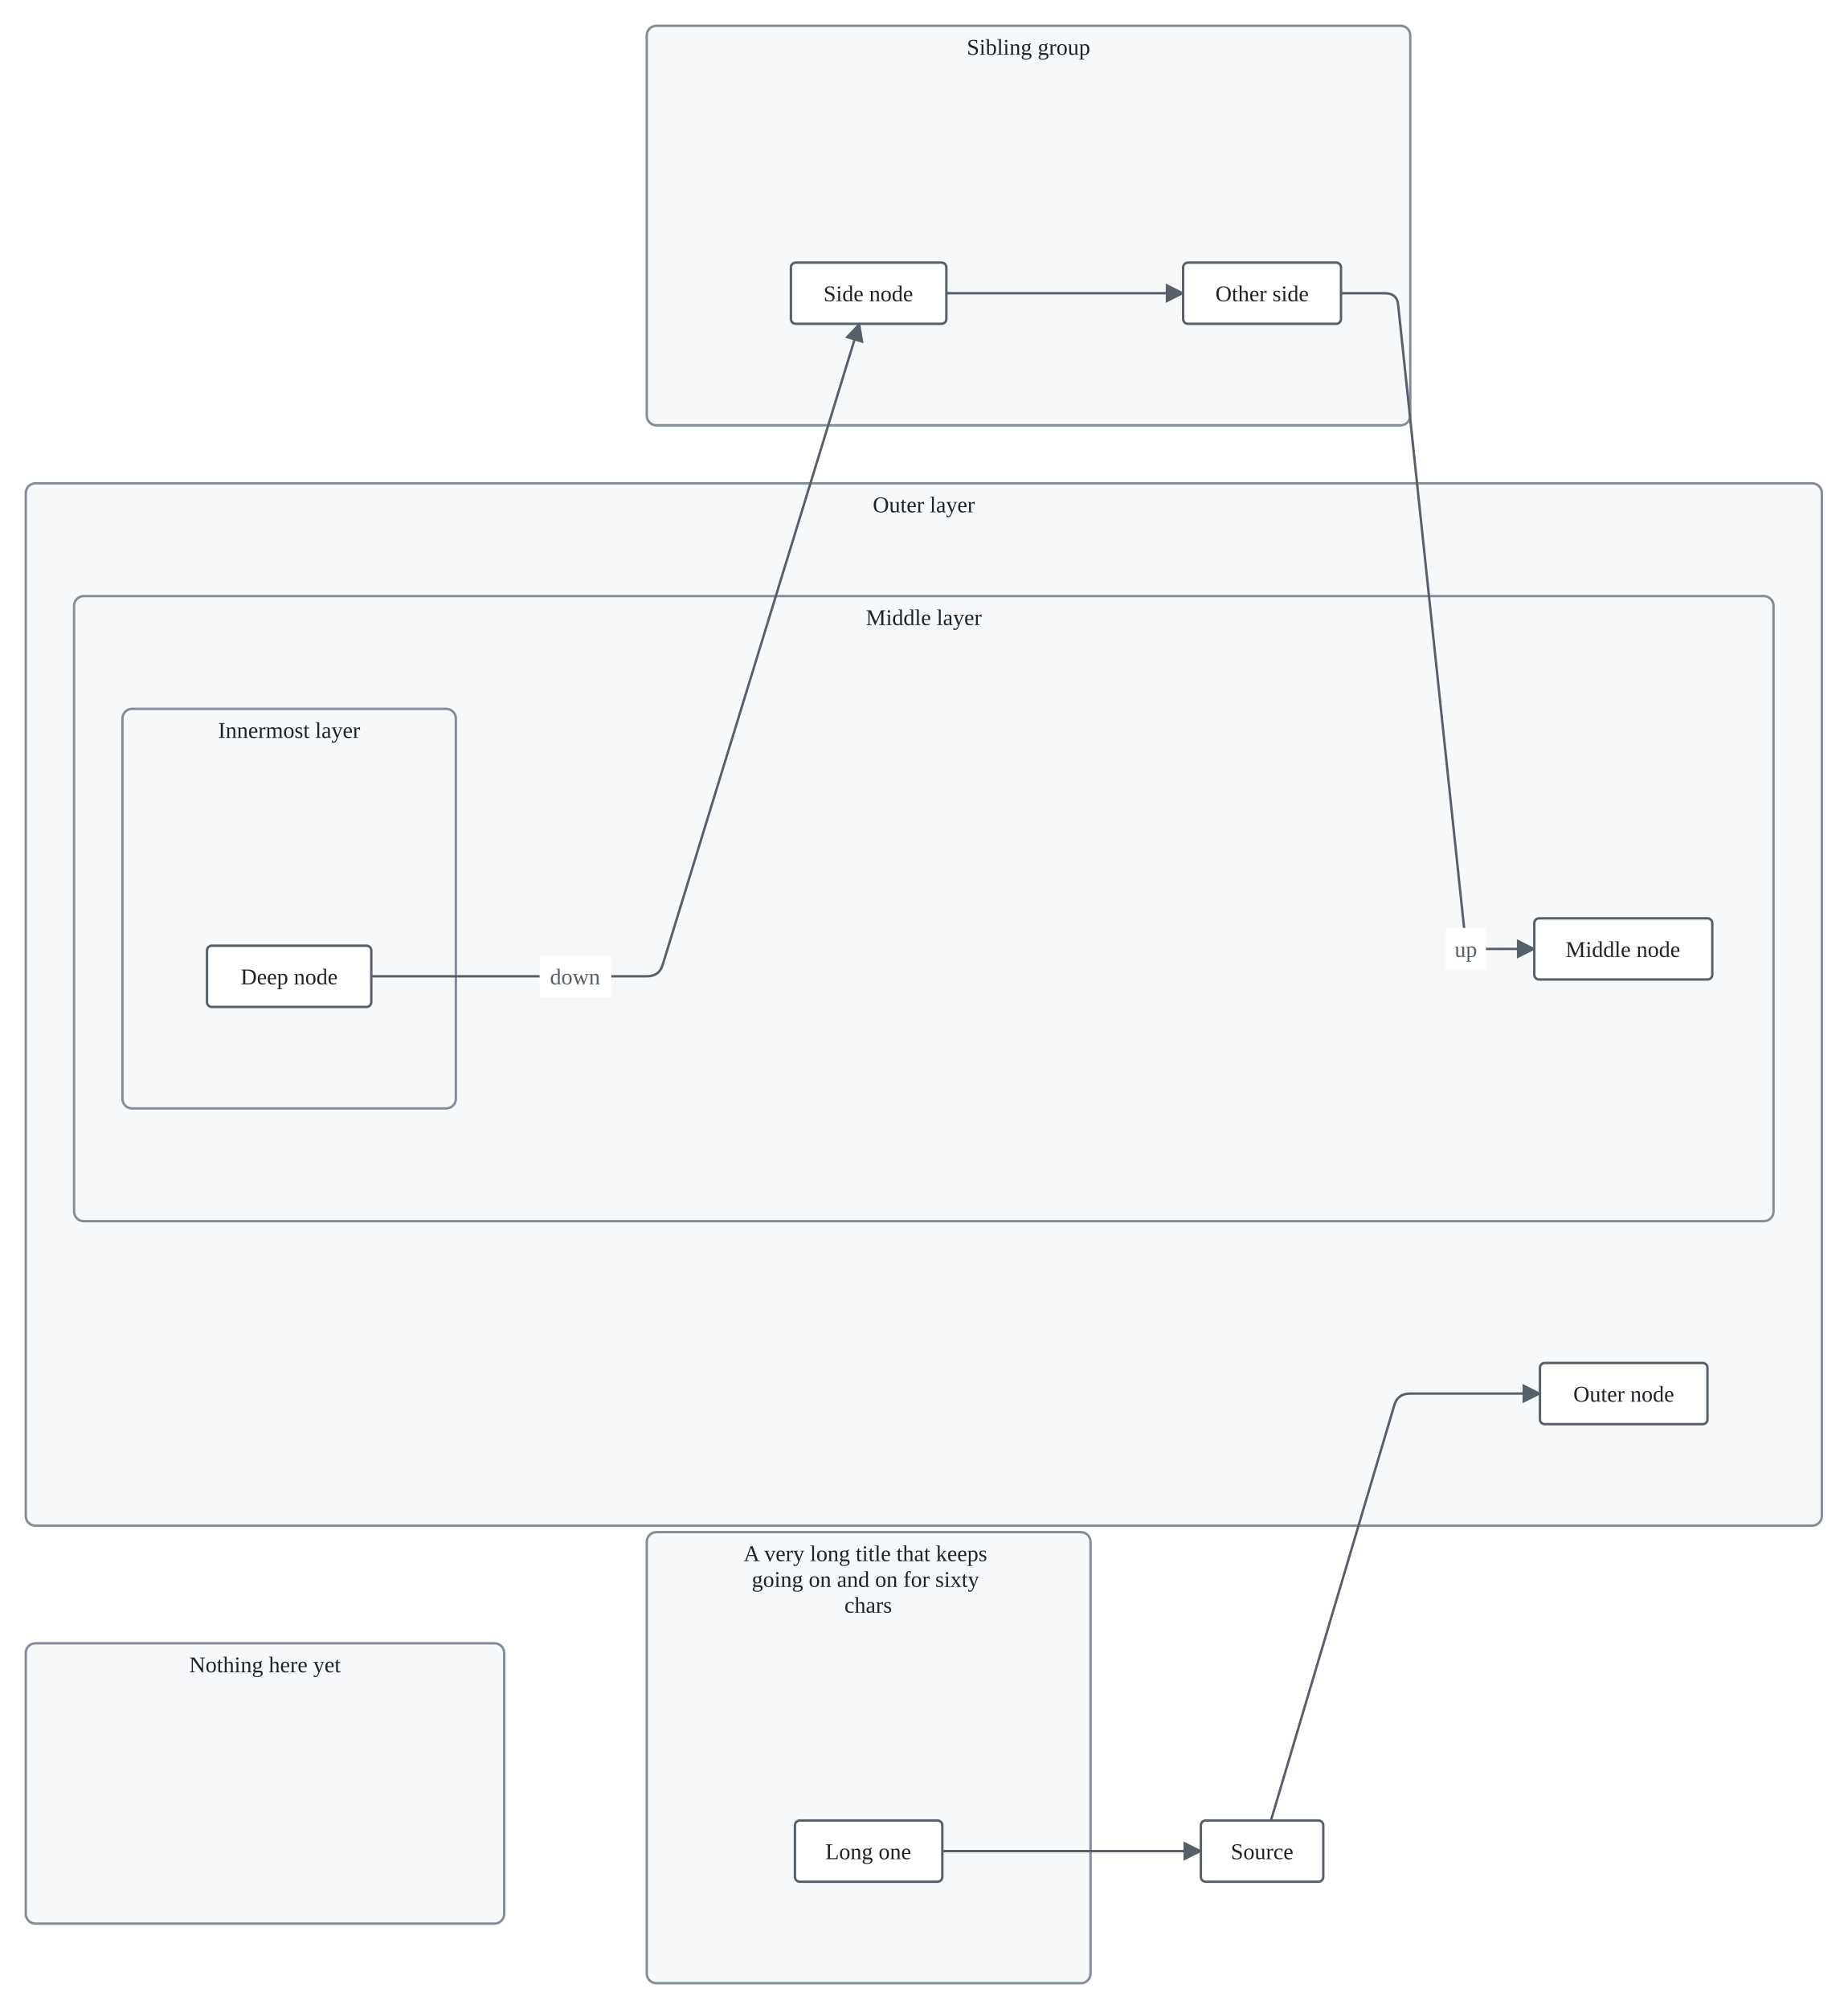
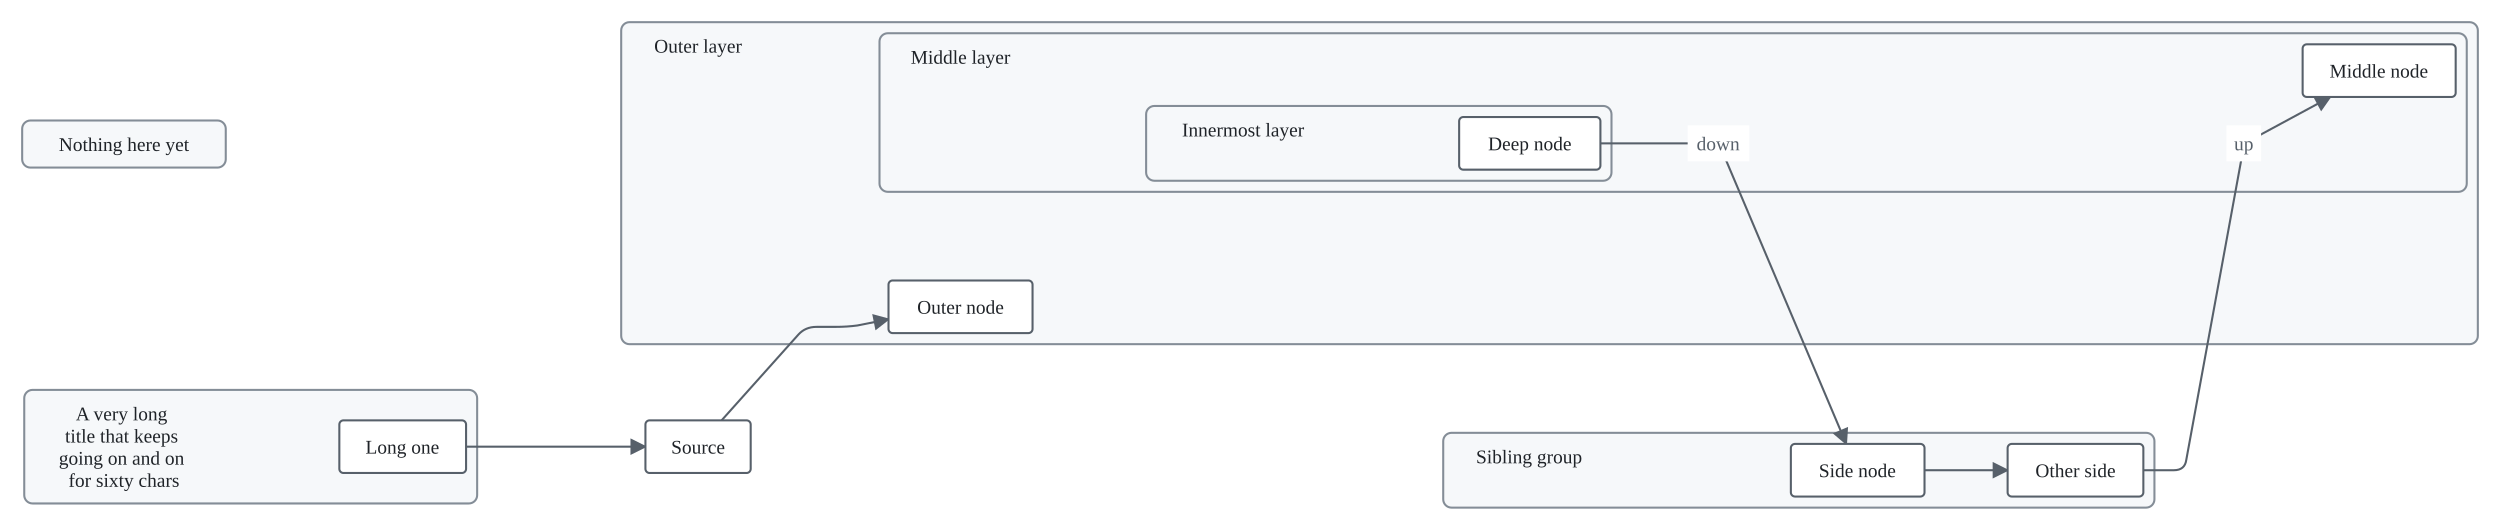
- <svg xmlns="http://www.w3.org/2000/svg" viewBox="0 0 1147 1247" role="img" aria-labelledby="vd-title vd-desc" class="vd-diagram" style="font-family:var(--vd-font,system-ui,sans-serif);font-size:14px">
+ <svg xmlns="http://www.w3.org/2000/svg" viewBox="0 0 1805 382.5" role="img" aria-labelledby="vd-title vd-desc" class="vd-diagram" style="font-family:var(--vd-font,system-ui,sans-serif);font-size:14px">
  <defs>
    <marker id="vd-arrow" viewBox="0 0 10 10" refX="9" refY="5" markerWidth="8" markerHeight="8" orient="auto">
      <path d="M0 0L10 5L0 10z" style="fill:var(--vd-edge,#57606a)" />
    </marker>
  </defs>
  <g class="vd-containers">
-     <rect class="vd-container" x="16" y="300" width="1115" height="647" rx="6" style="fill:var(--vd-container-fill,#f6f8fa);stroke:var(--vd-container-stroke,#848d97);stroke-width:1.5" />
-     <text class="vd-container-label" x="573.5" y="318" text-anchor="middle" style="fill:var(--vd-text,#1f2328);stroke:none">
-       <tspan x="573.5" dy="0">Outer layer</tspan>
+     <rect class="vd-container" x="448.5" y="16" width="1340.5" height="232.5" rx="6" style="fill:var(--vd-container-fill,#f6f8fa);stroke:var(--vd-container-stroke,#848d97);stroke-width:1.5" />
+     <text class="vd-container-label" x="504" y="38" text-anchor="middle" style="fill:var(--vd-text,#1f2328);stroke:none">
+       <tspan x="504" dy="0">Outer layer</tspan>
    </text>
-     <rect class="vd-container" x="401.5" y="16" width="474" height="248" rx="6" style="fill:var(--vd-container-fill,#f6f8fa);stroke:var(--vd-container-stroke,#848d97);stroke-width:1.5" />
-     <text class="vd-container-label" x="638.5" y="34" text-anchor="middle" style="fill:var(--vd-text,#1f2328);stroke:none">
-       <tspan x="638.5" dy="0">Sibling group</tspan>
+     <rect class="vd-container" x="1042" y="312.5" width="513.5" height="54" rx="6" style="fill:var(--vd-container-fill,#f6f8fa);stroke:var(--vd-container-stroke,#848d97);stroke-width:1.5" />
+     <text class="vd-container-label" x="1104" y="334.5" text-anchor="middle" style="fill:var(--vd-text,#1f2328);stroke:none">
+       <tspan x="1104" dy="0">Sibling group</tspan>
    </text>
-     <rect class="vd-container" x="16" y="1020" width="297" height="174" rx="6" style="fill:var(--vd-container-fill,#f6f8fa);stroke:var(--vd-container-stroke,#848d97);stroke-width:1.5" />
-     <text class="vd-container-label" x="164.5" y="1038" text-anchor="middle" style="fill:var(--vd-text,#1f2328);stroke:none">
-       <tspan x="164.5" dy="0">Nothing here yet</tspan>
+     <rect class="vd-container" x="16" y="87" width="147" height="34" rx="6" style="fill:var(--vd-container-fill,#f6f8fa);stroke:var(--vd-container-stroke,#848d97);stroke-width:1.5" />
+     <text class="vd-container-label" x="89.5" y="109" text-anchor="middle" style="fill:var(--vd-text,#1f2328);stroke:none">
+       <tspan x="89.5" dy="0">Nothing here yet</tspan>
    </text>
-     <rect class="vd-container" x="401.5" y="951" width="275.5" height="280" rx="6" style="fill:var(--vd-container-fill,#f6f8fa);stroke:var(--vd-container-stroke,#848d97);stroke-width:1.5" />
-     <text class="vd-container-label" x="539" y="969" text-anchor="middle" style="fill:var(--vd-text,#1f2328);stroke:none">
-       <tspan x="539" dy="0">A very long title that keeps</tspan>
-       <tspan x="539" dy="16">going on and on for sixty</tspan>
-       <tspan x="539" dy="16">chars</tspan>
+     <rect class="vd-container" x="17.5" y="281.5" width="327" height="82" rx="6" style="fill:var(--vd-container-fill,#f6f8fa);stroke:var(--vd-container-stroke,#848d97);stroke-width:1.5" />
+     <text class="vd-container-label" x="89.5" y="303.5" text-anchor="middle" style="fill:var(--vd-text,#1f2328);stroke:none">
+       <tspan x="89.5" dy="0">A very long</tspan>
+       <tspan x="89.5" dy="16">title that keeps</tspan>
+       <tspan x="89.5" dy="16">going on and on</tspan>
+       <tspan x="89.5" dy="16">for sixty chars</tspan>
    </text>
-     <rect class="vd-container" x="46" y="370" width="1055" height="388" rx="6" style="fill:var(--vd-container-fill,#f6f8fa);stroke:var(--vd-container-stroke,#848d97);stroke-width:1.5" />
-     <text class="vd-container-label" x="573.5" y="388" text-anchor="middle" style="fill:var(--vd-text,#1f2328);stroke:none">
-       <tspan x="573.5" dy="0">Middle layer</tspan>
+     <rect class="vd-container" x="635" y="24" width="1146" height="114.5" rx="6" style="fill:var(--vd-container-fill,#f6f8fa);stroke:var(--vd-container-stroke,#848d97);stroke-width:1.5" />
+     <text class="vd-container-label" x="693.5" y="46" text-anchor="middle" style="fill:var(--vd-text,#1f2328);stroke:none">
+       <tspan x="693.5" dy="0">Middle layer</tspan>
    </text>
-     <rect class="vd-container" x="76" y="440" width="207" height="248" rx="6" style="fill:var(--vd-container-fill,#f6f8fa);stroke:var(--vd-container-stroke,#848d97);stroke-width:1.5" />
-     <text class="vd-container-label" x="179.5" y="458" text-anchor="middle" style="fill:var(--vd-text,#1f2328);stroke:none">
-       <tspan x="179.5" dy="0">Innermost layer</tspan>
+     <rect class="vd-container" x="827.5" y="76.5" width="336" height="54" rx="6" style="fill:var(--vd-container-fill,#f6f8fa);stroke:var(--vd-container-stroke,#848d97);stroke-width:1.5" />
+     <text class="vd-container-label" x="897.5" y="98.5" text-anchor="middle" style="fill:var(--vd-text,#1f2328);stroke:none">
+       <tspan x="897.5" dy="0">Innermost layer</tspan>
    </text>
  </g>
  <g class="vd-edges" style="fill:none;stroke:var(--vd-edge,#57606a);stroke-width:1.5">
-     <path class="vd-edge" d="M587.5 182L669 182L699 182L734.5 182" marker-end="url(#vd-arrow)" />
-     <path class="vd-edge" d="M789 1130L865.5 872.5Q867.5 865 875.5 865L910 865L956 865" marker-end="url(#vd-arrow)" />
-     <path class="vd-edge" d="M230.5 606L275 606L305 606L357.5 606L401.5 606Q409.5 606 411.5 598.5L533.5 201" marker-end="url(#vd-arrow)" />
-     <path class="vd-edge" d="M832.5 182L859.5 182Q867.5 182 868 189.5L909.5 581.5Q910 589 918 589L952.5 589" marker-end="url(#vd-arrow)" />
-     <path class="vd-edge" d="M585 1149L669 1149L699 1149L745.5 1149" marker-end="url(#vd-arrow)" />
+     <path class="vd-edge" d="M1389.5 339.5L1419.5 339.5L1449.5 339.5" marker-end="url(#vd-arrow)" />
+     <path class="vd-edge" d="M521 303.5L576.5 241.5Q581.5 236 589.5 236L603.5 236Q611.5 236 619 235L641.5 230.5" marker-end="url(#vd-arrow)" />
+     <path class="vd-edge" d="M1155.5 103.5L1188.5 103.5L1233 103.5Q1241 103.5 1244 110.5L1333 320.5" marker-end="url(#vd-arrow)" />
+     <path class="vd-edge" d="M1547.5 339.5L1569.5 339.5Q1577.5 339.5 1578.5 332L1619 111Q1620 103.5 1627 100L1682.5 70" marker-end="url(#vd-arrow)" />
+     <path class="vd-edge" d="M336.5 322.5L366.5 322.5L396.5 322.5L426.5 322.5L466 322.5" marker-end="url(#vd-arrow)" />
  </g>
  <g class="vd-nodes">
    <g class="vd-node">
-       <rect class="vd-node-shape" x="745.5" y="1130" width="76" height="38" rx="3" style="fill:var(--vd-node-fill,#fff);stroke:var(--vd-node-stroke,#57606a);stroke-width:1.5" />
-       <text class="vd-label" x="783.5" y="1154" text-anchor="middle" style="fill:var(--vd-text,#1f2328);stroke:none">
-         <tspan x="783.5" dy="0">Source</tspan>
+       <rect class="vd-node-shape" x="466" y="303.5" width="76" height="38" rx="3" style="fill:var(--vd-node-fill,#fff);stroke:var(--vd-node-stroke,#57606a);stroke-width:1.5" />
+       <text class="vd-label" x="504" y="327.5" text-anchor="middle" style="fill:var(--vd-text,#1f2328);stroke:none">
+         <tspan x="504" dy="0">Source</tspan>
      </text>
    </g>
    <g class="vd-node">
-       <rect class="vd-node-shape" x="956" y="846" width="104" height="38" rx="3" style="fill:var(--vd-node-fill,#fff);stroke:var(--vd-node-stroke,#57606a);stroke-width:1.5" />
-       <text class="vd-label" x="1008" y="870" text-anchor="middle" style="fill:var(--vd-text,#1f2328);stroke:none">
-         <tspan x="1008" dy="0">Outer node</tspan>
+       <rect class="vd-node-shape" x="641.5" y="202.5" width="104" height="38" rx="3" style="fill:var(--vd-node-fill,#fff);stroke:var(--vd-node-stroke,#57606a);stroke-width:1.5" />
+       <text class="vd-label" x="693.5" y="226.5" text-anchor="middle" style="fill:var(--vd-text,#1f2328);stroke:none">
+         <tspan x="693.5" dy="0">Outer node</tspan>
      </text>
    </g>
    <g class="vd-node">
-       <rect class="vd-node-shape" x="952.5" y="570" width="110.5" height="38" rx="3" style="fill:var(--vd-node-fill,#fff);stroke:var(--vd-node-stroke,#57606a);stroke-width:1.5" />
-       <text class="vd-label" x="1007.5" y="594" text-anchor="middle" style="fill:var(--vd-text,#1f2328);stroke:none">
-         <tspan x="1007.5" dy="0">Middle node</tspan>
+       <rect class="vd-node-shape" x="1662.5" y="32" width="110.5" height="38" rx="3" style="fill:var(--vd-node-fill,#fff);stroke:var(--vd-node-stroke,#57606a);stroke-width:1.5" />
+       <text class="vd-label" x="1717.5" y="56" text-anchor="middle" style="fill:var(--vd-text,#1f2328);stroke:none">
+         <tspan x="1717.5" dy="0">Middle node</tspan>
      </text>
    </g>
    <g class="vd-node">
-       <rect class="vd-node-shape" x="128.5" y="587" width="102" height="38" rx="3" style="fill:var(--vd-node-fill,#fff);stroke:var(--vd-node-stroke,#57606a);stroke-width:1.5" />
-       <text class="vd-label" x="179.5" y="611" text-anchor="middle" style="fill:var(--vd-text,#1f2328);stroke:none">
-         <tspan x="179.5" dy="0">Deep node</tspan>
+       <rect class="vd-node-shape" x="1053.5" y="84.5" width="102" height="38" rx="3" style="fill:var(--vd-node-fill,#fff);stroke:var(--vd-node-stroke,#57606a);stroke-width:1.5" />
+       <text class="vd-label" x="1104.5" y="108.5" text-anchor="middle" style="fill:var(--vd-text,#1f2328);stroke:none">
+         <tspan x="1104.5" dy="0">Deep node</tspan>
      </text>
    </g>
    <g class="vd-node">
-       <rect class="vd-node-shape" x="491" y="163" width="96.5" height="38" rx="3" style="fill:var(--vd-node-fill,#fff);stroke:var(--vd-node-stroke,#57606a);stroke-width:1.5" />
-       <text class="vd-label" x="539" y="187" text-anchor="middle" style="fill:var(--vd-text,#1f2328);stroke:none">
-         <tspan x="539" dy="0">Side node</tspan>
+       <rect class="vd-node-shape" x="1293" y="320.5" width="96.5" height="38" rx="3" style="fill:var(--vd-node-fill,#fff);stroke:var(--vd-node-stroke,#57606a);stroke-width:1.5" />
+       <text class="vd-label" x="1341" y="344.5" text-anchor="middle" style="fill:var(--vd-text,#1f2328);stroke:none">
+         <tspan x="1341" dy="0">Side node</tspan>
      </text>
    </g>
    <g class="vd-node">
-       <rect class="vd-node-shape" x="734.5" y="163" width="98" height="38" rx="3" style="fill:var(--vd-node-fill,#fff);stroke:var(--vd-node-stroke,#57606a);stroke-width:1.5" />
-       <text class="vd-label" x="783.5" y="187" text-anchor="middle" style="fill:var(--vd-text,#1f2328);stroke:none">
-         <tspan x="783.5" dy="0">Other side</tspan>
+       <rect class="vd-node-shape" x="1449.5" y="320.5" width="98" height="38" rx="3" style="fill:var(--vd-node-fill,#fff);stroke:var(--vd-node-stroke,#57606a);stroke-width:1.5" />
+       <text class="vd-label" x="1498.5" y="344.5" text-anchor="middle" style="fill:var(--vd-text,#1f2328);stroke:none">
+         <tspan x="1498.5" dy="0">Other side</tspan>
      </text>
    </g>
    <g class="vd-node">
-       <rect class="vd-node-shape" x="493.5" y="1130" width="91.5" height="38" rx="3" style="fill:var(--vd-node-fill,#fff);stroke:var(--vd-node-stroke,#57606a);stroke-width:1.5" />
-       <text class="vd-label" x="539" y="1154" text-anchor="middle" style="fill:var(--vd-text,#1f2328);stroke:none">
-         <tspan x="539" dy="0">Long one</tspan>
+       <rect class="vd-node-shape" x="245" y="303.5" width="91.5" height="38" rx="3" style="fill:var(--vd-node-fill,#fff);stroke:var(--vd-node-stroke,#57606a);stroke-width:1.5" />
+       <text class="vd-label" x="290.5" y="327.5" text-anchor="middle" style="fill:var(--vd-text,#1f2328);stroke:none">
+         <tspan x="290.5" dy="0">Long one</tspan>
      </text>
    </g>
  </g>
  <g class="vd-edge-labels">
-     <rect class="vd-edge-label-bg" x="335" y="593" width="44.5" height="26" style="fill:var(--vd-bg,#fff);stroke:none" />
-     <text class="vd-edge-label" x="357" y="611" text-anchor="middle" style="fill:var(--vd-muted,#57606a);stroke:none">
-       <tspan x="357" dy="0">down</tspan>
+     <rect class="vd-edge-label-bg" x="1218.5" y="90.5" width="44.5" height="26" style="fill:var(--vd-bg,#fff);stroke:none" />
+     <text class="vd-edge-label" x="1240.5" y="108.5" text-anchor="middle" style="fill:var(--vd-muted,#57606a);stroke:none">
+       <tspan x="1240.5" dy="0">down</tspan>
    </text>
-     <rect class="vd-edge-label-bg" x="897.5" y="576" width="25" height="26" style="fill:var(--vd-bg,#fff);stroke:none" />
-     <text class="vd-edge-label" x="910" y="594" text-anchor="middle" style="fill:var(--vd-muted,#57606a);stroke:none">
-       <tspan x="910" dy="0">up</tspan>
+     <rect class="vd-edge-label-bg" x="1607.5" y="90.5" width="25" height="26" style="fill:var(--vd-bg,#fff);stroke:none" />
+     <text class="vd-edge-label" x="1620" y="108.5" text-anchor="middle" style="fill:var(--vd-muted,#57606a);stroke:none">
+       <tspan x="1620" dy="0">up</tspan>
    </text>
  </g>
</svg>
